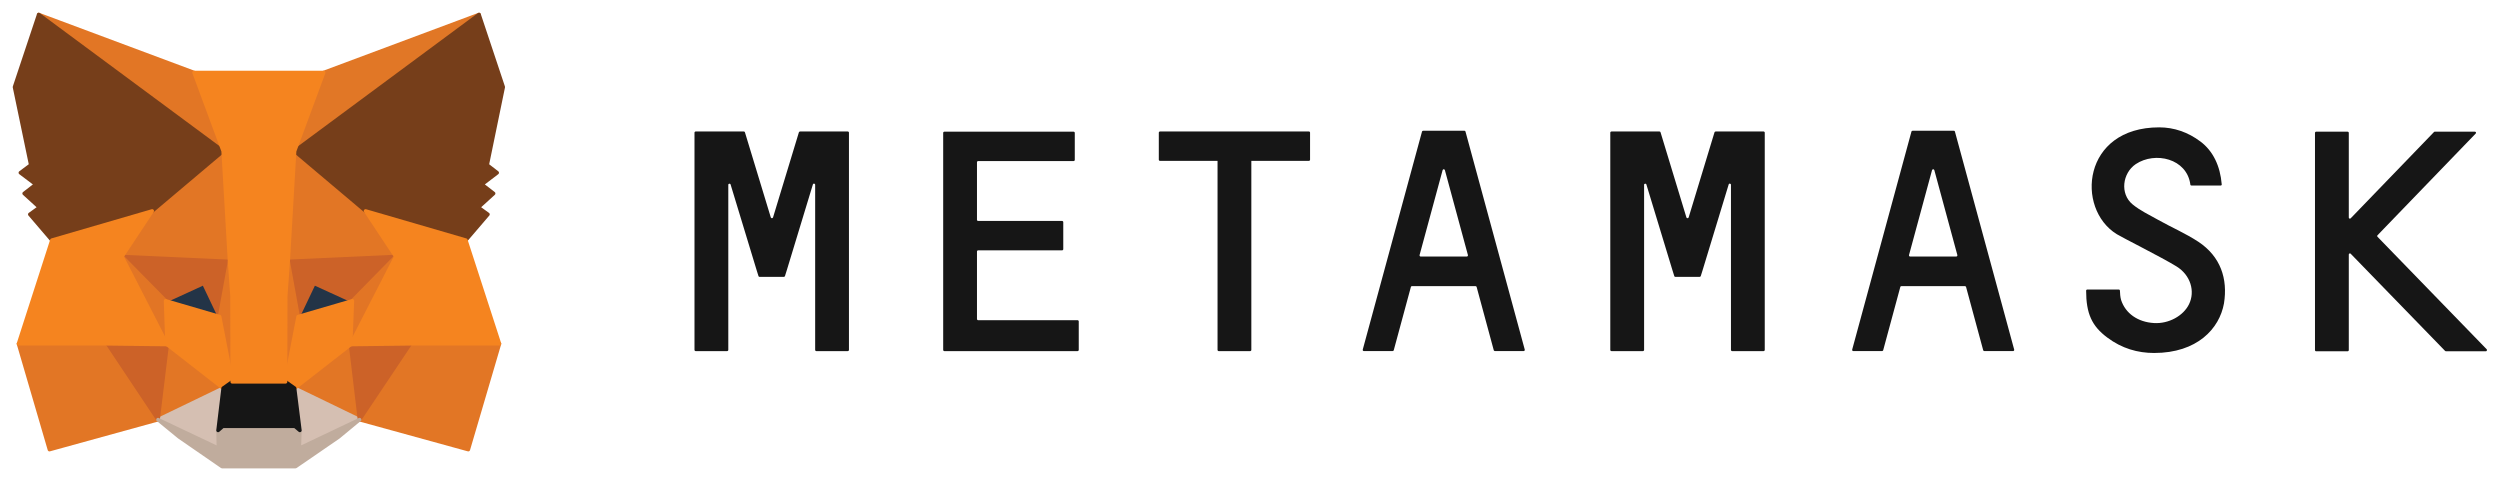
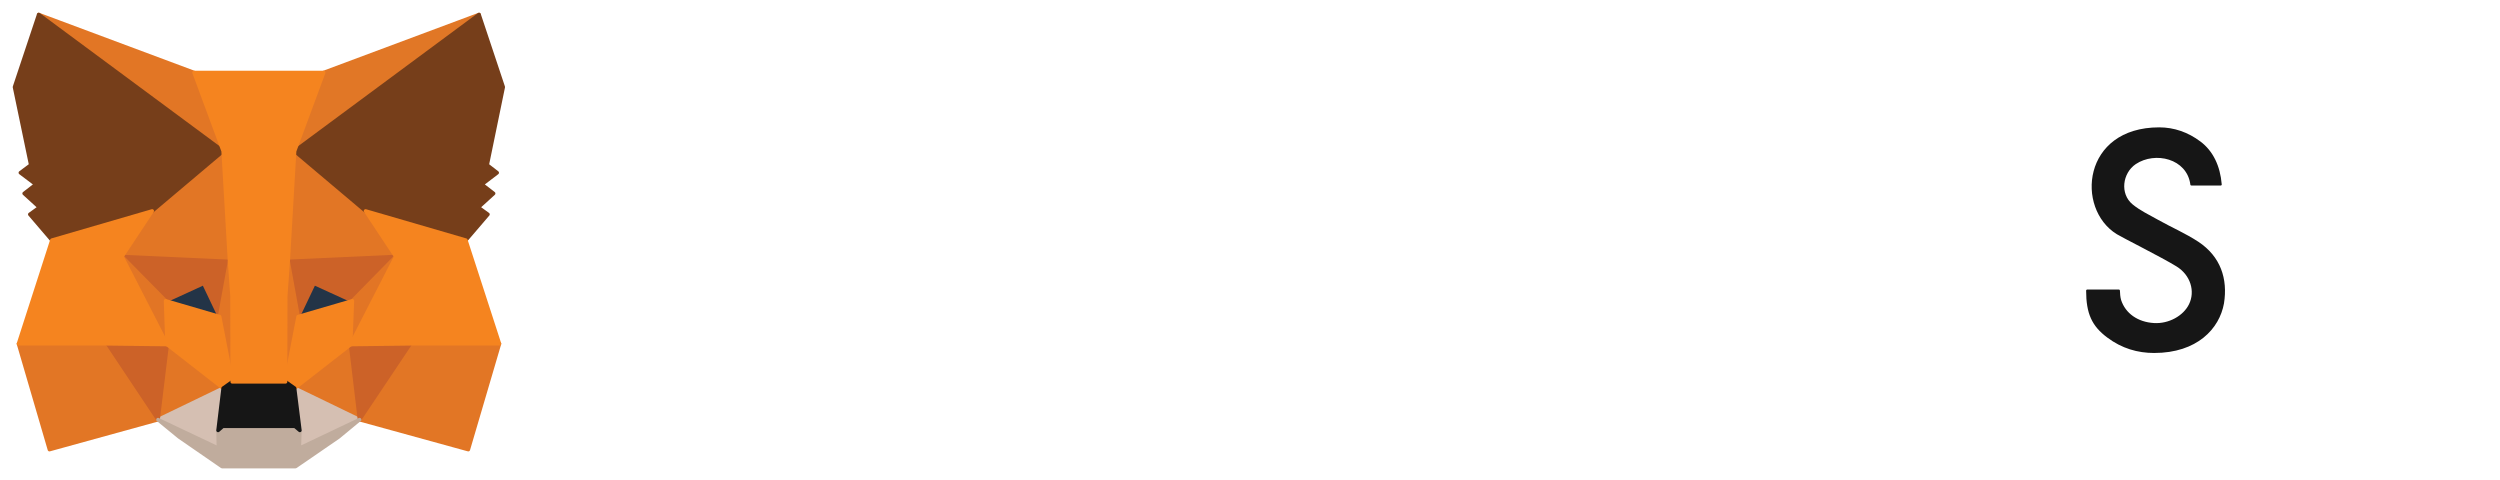
<svg xmlns="http://www.w3.org/2000/svg" width="172" height="33" viewBox="0 0 172 33" fill="none">
  <path d="M151.256 16.64C150.372 16.057 149.398 15.642 148.476 15.124C147.878 14.787 147.241 14.489 146.722 14.061C145.838 13.336 146.02 11.911 146.943 11.289C148.268 10.407 150.463 10.9 150.697 12.701C150.697 12.74 150.736 12.766 150.775 12.766H152.776C152.828 12.766 152.867 12.727 152.854 12.675C152.75 11.431 152.269 10.394 151.386 9.734C150.541 9.099 149.58 8.762 148.553 8.762C143.266 8.762 142.785 14.347 145.63 16.109C145.955 16.316 148.748 17.715 149.736 18.325C150.723 18.933 151.035 20.048 150.606 20.929C150.216 21.732 149.203 22.29 148.19 22.225C147.085 22.16 146.228 21.564 145.929 20.631C145.877 20.463 145.851 20.139 145.851 19.996C145.851 19.957 145.812 19.918 145.773 19.918H143.604C143.565 19.918 143.526 19.957 143.526 19.996C143.526 21.564 143.916 22.432 144.981 23.223C145.981 23.974 147.072 24.285 148.203 24.285C151.165 24.285 152.698 22.613 153.009 20.877C153.282 19.18 152.776 17.651 151.256 16.64Z" fill="#161616" />
-   <path d="M57.057 9.047H56.096H55.043C55.004 9.047 54.978 9.073 54.965 9.099L53.186 14.956C53.16 15.033 53.056 15.033 53.03 14.956L51.25 9.099C51.237 9.06 51.211 9.047 51.172 9.047H50.12H49.158H47.859C47.82 9.047 47.781 9.086 47.781 9.125V24.078C47.781 24.117 47.82 24.156 47.859 24.156H50.029C50.068 24.156 50.107 24.117 50.107 24.078V12.714C50.107 12.623 50.237 12.61 50.263 12.688L52.055 18.584L52.185 18.998C52.198 19.037 52.224 19.05 52.263 19.05H53.926C53.965 19.05 53.991 19.024 54.004 18.998L54.134 18.584L55.927 12.688C55.953 12.597 56.083 12.623 56.083 12.714V24.078C56.083 24.117 56.122 24.156 56.16 24.156H58.33C58.369 24.156 58.408 24.117 58.408 24.078V9.125C58.408 9.086 58.369 9.047 58.33 9.047H57.057Z" fill="#161616" />
-   <path d="M118.037 9.047C117.998 9.047 117.972 9.073 117.959 9.099L116.18 14.956C116.154 15.033 116.05 15.033 116.024 14.956L114.244 9.099C114.231 9.06 114.205 9.047 114.166 9.047H110.866C110.827 9.047 110.788 9.086 110.788 9.125V24.078C110.788 24.117 110.827 24.156 110.866 24.156H113.036C113.075 24.156 113.114 24.117 113.114 24.078V12.714C113.114 12.623 113.244 12.61 113.27 12.688L115.062 18.584L115.192 18.998C115.205 19.037 115.231 19.05 115.27 19.05H116.933C116.972 19.05 116.998 19.024 117.011 18.998L117.141 18.584L118.934 12.688C118.96 12.597 119.09 12.623 119.09 12.714V24.078C119.09 24.117 119.129 24.156 119.168 24.156H121.337C121.376 24.156 121.415 24.117 121.415 24.078V9.125C121.415 9.086 121.376 9.047 121.337 9.047H118.037Z" fill="#161616" />
-   <path d="M90.054 9.047H86.014H83.844H79.804C79.765 9.047 79.726 9.086 79.726 9.125V10.991C79.726 11.029 79.765 11.068 79.804 11.068H83.767V24.078C83.767 24.117 83.805 24.156 83.844 24.156H86.014C86.053 24.156 86.092 24.117 86.092 24.078V11.068H90.054C90.093 11.068 90.132 11.029 90.132 10.991V9.125C90.132 9.086 90.106 9.047 90.054 9.047Z" fill="#161616" />
-   <path d="M102.851 24.155H104.825C104.877 24.155 104.916 24.104 104.903 24.052L100.824 9.047C100.811 9.008 100.785 8.995 100.746 8.995H99.993H98.668H97.914C97.875 8.995 97.849 9.021 97.836 9.047L93.757 24.052C93.744 24.104 93.783 24.155 93.835 24.155H95.809C95.849 24.155 95.874 24.13 95.888 24.104L97.07 19.737C97.083 19.698 97.109 19.685 97.148 19.685H101.513C101.552 19.685 101.578 19.711 101.591 19.737L102.773 24.104C102.786 24.13 102.825 24.155 102.851 24.155ZM97.667 17.547L99.252 11.703C99.278 11.625 99.382 11.625 99.408 11.703L100.993 17.547C101.006 17.599 100.967 17.651 100.915 17.651H97.745C97.693 17.651 97.654 17.599 97.667 17.547Z" fill="#161616" />
-   <path d="M136.524 24.155H138.498C138.55 24.155 138.589 24.104 138.576 24.052L134.497 9.047C134.484 9.008 134.458 8.995 134.419 8.995H133.666H132.341H131.587C131.548 8.995 131.522 9.021 131.509 9.047L127.43 24.052C127.417 24.104 127.456 24.155 127.508 24.155H129.483C129.522 24.155 129.548 24.13 129.561 24.104L130.743 19.737C130.756 19.698 130.782 19.685 130.821 19.685H135.186C135.225 19.685 135.251 19.711 135.264 19.737L136.446 24.104C136.459 24.13 136.485 24.155 136.524 24.155ZM131.34 17.547L132.925 11.703C132.951 11.625 133.055 11.625 133.081 11.703L134.666 17.547C134.679 17.599 134.64 17.651 134.588 17.651H131.418C131.366 17.651 131.327 17.599 131.34 17.547Z" fill="#161616" />
-   <path d="M67.216 21.94V17.301C67.216 17.262 67.255 17.223 67.294 17.223H73.075C73.114 17.223 73.153 17.184 73.153 17.145V15.28C73.153 15.241 73.114 15.202 73.075 15.202H67.294C67.255 15.202 67.216 15.163 67.216 15.124V11.159C67.216 11.12 67.255 11.081 67.294 11.081H73.868C73.906 11.081 73.945 11.042 73.945 11.004V9.138C73.945 9.099 73.906 9.06 73.868 9.06H67.216H64.969C64.93 9.06 64.891 9.099 64.891 9.138V11.081V15.215V17.236V22.03V24.078C64.891 24.117 64.93 24.156 64.969 24.156H67.216H74.14C74.179 24.156 74.218 24.117 74.218 24.078V22.108C74.218 22.069 74.179 22.03 74.14 22.03H67.281C67.242 22.018 67.216 21.992 67.216 21.94Z" fill="#161616" />
-   <path d="M171.08 24.026L163.571 16.29C163.545 16.264 163.545 16.212 163.571 16.187L170.327 9.189C170.379 9.138 170.34 9.06 170.275 9.06H167.508C167.482 9.06 167.469 9.073 167.456 9.086L161.727 15.02C161.675 15.072 161.597 15.033 161.597 14.969V9.138C161.597 9.099 161.558 9.06 161.519 9.06H159.349C159.31 9.06 159.271 9.099 159.271 9.138V24.091C159.271 24.13 159.31 24.169 159.349 24.169H161.519C161.558 24.169 161.597 24.13 161.597 24.091V17.508C161.597 17.444 161.688 17.405 161.727 17.456L168.222 24.143C168.235 24.156 168.261 24.169 168.274 24.169H171.041C171.093 24.156 171.132 24.065 171.08 24.026Z" fill="#161616" />
  <path d="M32.958 1L19.824 10.718L22.267 4.991L32.958 1Z" fill="#E17726" stroke="#E17726" stroke-width="0.25" stroke-linecap="round" stroke-linejoin="round" />
  <path d="M2.663 1L15.68 10.809L13.355 4.991L2.663 1Z" fill="#E27625" stroke="#E27625" stroke-width="0.25" stroke-linecap="round" stroke-linejoin="round" />
  <path d="M28.229 23.533L24.735 28.872L32.218 30.932L34.361 23.65L28.229 23.533Z" fill="#E27625" stroke="#E27625" stroke-width="0.25" stroke-linecap="round" stroke-linejoin="round" />
  <path d="M1.273 23.65L3.403 30.932L10.873 28.872L7.392 23.533L1.273 23.65Z" fill="#E27625" stroke="#E27625" stroke-width="0.25" stroke-linecap="round" stroke-linejoin="round" />
  <path d="M10.47 14.515L8.392 17.651L15.797 17.988L15.55 10.019L10.47 14.515Z" fill="#E27625" stroke="#E27625" stroke-width="0.25" stroke-linecap="round" stroke-linejoin="round" />
  <path d="M25.15 14.515L19.993 9.928L19.824 17.988L27.229 17.651L25.15 14.515Z" fill="#E27625" stroke="#E27625" stroke-width="0.25" stroke-linecap="round" stroke-linejoin="round" />
  <path d="M10.873 28.872L15.355 26.708L11.497 23.702L10.873 28.872Z" fill="#E27625" stroke="#E27625" stroke-width="0.25" stroke-linecap="round" stroke-linejoin="round" />
  <path d="M20.266 26.708L24.735 28.872L24.124 23.702L20.266 26.708Z" fill="#E27625" stroke="#E27625" stroke-width="0.25" stroke-linecap="round" stroke-linejoin="round" />
  <path d="M24.735 28.872L20.266 26.708L20.63 29.611L20.591 30.842L24.735 28.872Z" fill="#D5BFB2" stroke="#D5BFB2" stroke-width="0.25" stroke-linecap="round" stroke-linejoin="round" />
  <path d="M10.873 28.872L15.03 30.842L15.005 29.611L15.355 26.708L10.873 28.872Z" fill="#D5BFB2" stroke="#D5BFB2" stroke-width="0.25" stroke-linecap="round" stroke-linejoin="round" />
  <path d="M15.108 21.784L11.393 20.696L14.017 19.491L15.108 21.784Z" fill="#233447" stroke="#233447" stroke-width="0.25" stroke-linecap="round" stroke-linejoin="round" />
  <path d="M20.513 21.784L21.604 19.491L24.241 20.696L20.513 21.784Z" fill="#233447" stroke="#233447" stroke-width="0.25" stroke-linecap="round" stroke-linejoin="round" />
  <path d="M10.873 28.872L11.523 23.533L7.392 23.65L10.873 28.872Z" fill="#CC6228" stroke="#CC6228" stroke-width="0.25" stroke-linecap="round" stroke-linejoin="round" />
  <path d="M24.098 23.533L24.735 28.872L28.229 23.65L24.098 23.533Z" fill="#CC6228" stroke="#CC6228" stroke-width="0.25" stroke-linecap="round" stroke-linejoin="round" />
  <path d="M27.229 17.651L19.824 17.988L20.512 21.784L21.604 19.491L24.241 20.696L27.229 17.651Z" fill="#CC6228" stroke="#CC6228" stroke-width="0.25" stroke-linecap="round" stroke-linejoin="round" />
  <path d="M11.393 20.696L14.017 19.491L15.108 21.784L15.797 17.988L8.392 17.651L11.393 20.696Z" fill="#CC6228" stroke="#CC6228" stroke-width="0.25" stroke-linecap="round" stroke-linejoin="round" />
  <path d="M8.392 17.651L11.497 23.702L11.393 20.696L8.392 17.651Z" fill="#E27525" stroke="#E27525" stroke-width="0.25" stroke-linecap="round" stroke-linejoin="round" />
  <path d="M24.241 20.696L24.124 23.702L27.229 17.651L24.241 20.696Z" fill="#E27525" stroke="#E27525" stroke-width="0.25" stroke-linecap="round" stroke-linejoin="round" />
  <path d="M15.797 17.988L15.109 21.784L15.979 26.267L16.174 20.359L15.797 17.988Z" fill="#E27525" stroke="#E27525" stroke-width="0.25" stroke-linecap="round" stroke-linejoin="round" />
  <path d="M19.824 17.988L19.46 20.346L19.642 26.267L20.513 21.784L19.824 17.988Z" fill="#E27525" stroke="#E27525" stroke-width="0.25" stroke-linecap="round" stroke-linejoin="round" />
  <path d="M20.513 21.784L19.642 26.268L20.266 26.708L24.124 23.702L24.241 20.696L20.513 21.784Z" fill="#F5841F" stroke="#F5841F" stroke-width="0.25" stroke-linecap="round" stroke-linejoin="round" />
  <path d="M11.393 20.696L11.497 23.702L15.355 26.708L15.979 26.268L15.108 21.784L11.393 20.696Z" fill="#F5841F" stroke="#F5841F" stroke-width="0.25" stroke-linecap="round" stroke-linejoin="round" />
  <path d="M20.591 30.842L20.63 29.611L20.292 29.326H15.329L15.005 29.611L15.03 30.842L10.873 28.872L12.328 30.064L15.277 32.099H20.331L23.293 30.064L24.735 28.872L20.591 30.842Z" fill="#C0AC9D" stroke="#C0AC9D" stroke-width="0.25" stroke-linecap="round" stroke-linejoin="round" />
  <path d="M20.266 26.708L19.642 26.268H15.979L15.355 26.708L15.004 29.611L15.329 29.326H20.292L20.63 29.611L20.266 26.708Z" fill="#161616" stroke="#161616" stroke-width="0.25" stroke-linecap="round" stroke-linejoin="round" />
  <path d="M33.517 11.353L34.621 5.989L32.958 1L20.266 10.394L25.151 14.515L32.049 16.523L33.569 14.748L32.906 14.269L33.959 13.31L33.153 12.688L34.205 11.884L33.517 11.353Z" fill="#763E1A" stroke="#763E1A" stroke-width="0.25" stroke-linecap="round" stroke-linejoin="round" />
  <path d="M1 5.989L2.117 11.353L1.403 11.884L2.468 12.688L1.663 13.31L2.715 14.269L2.052 14.748L3.572 16.523L10.471 14.515L15.355 10.394L2.663 1L1 5.989Z" fill="#763E1A" stroke="#763E1A" stroke-width="0.25" stroke-linecap="round" stroke-linejoin="round" />
  <path d="M32.049 16.523L25.151 14.515L27.229 17.651L24.124 23.702L28.23 23.65H34.361L32.049 16.523Z" fill="#F5841F" stroke="#F5841F" stroke-width="0.25" stroke-linecap="round" stroke-linejoin="round" />
  <path d="M10.47 14.515L3.572 16.523L1.273 23.65H7.392L11.497 23.702L8.392 17.651L10.47 14.515Z" fill="#F5841F" stroke="#F5841F" stroke-width="0.25" stroke-linecap="round" stroke-linejoin="round" />
  <path d="M19.824 17.988L20.266 10.394L22.266 4.991H13.354L15.355 10.394L15.797 17.988L15.966 20.372L15.979 26.268H19.642L19.655 20.372L19.824 17.988Z" fill="#F5841F" stroke="#F5841F" stroke-width="0.25" stroke-linecap="round" stroke-linejoin="round" />
</svg>
